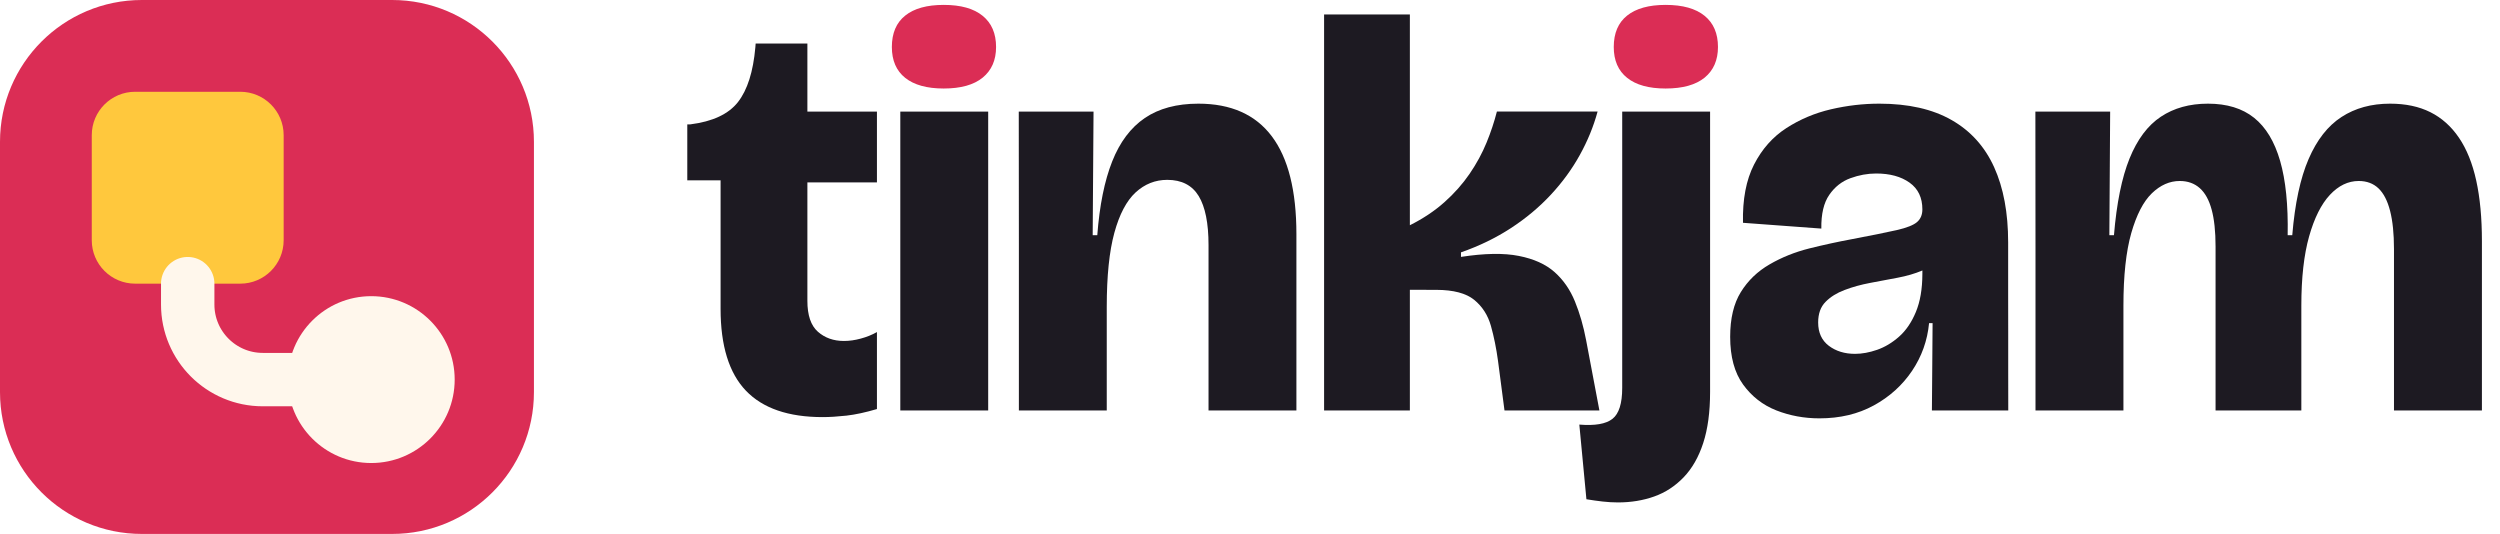
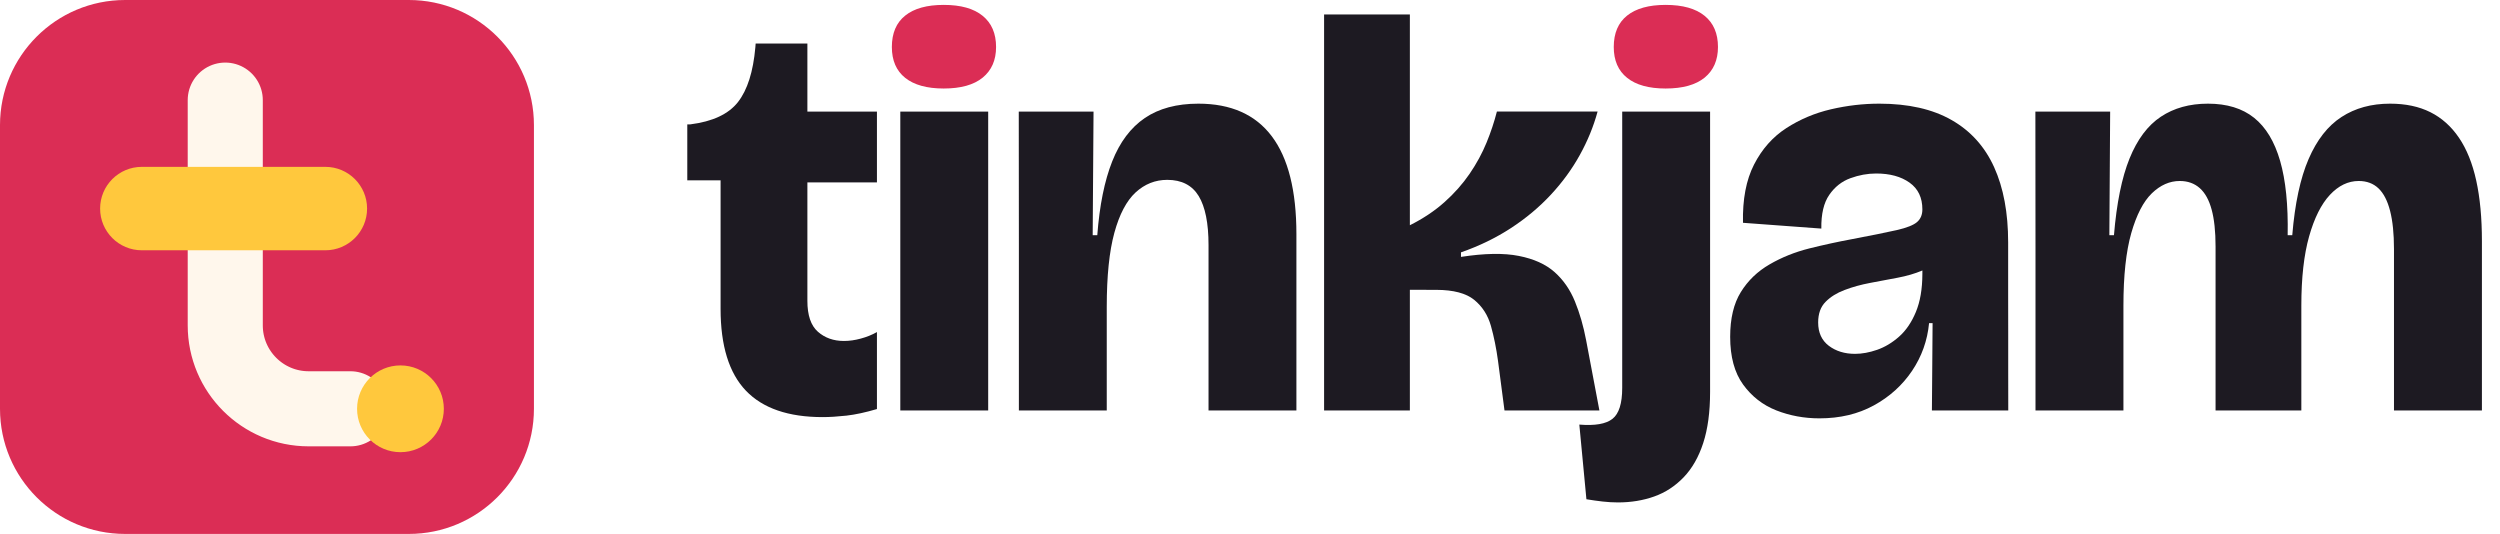
<svg xmlns="http://www.w3.org/2000/svg" viewBox="0 0 149.83 32" role="img" aria-label="Tinkjam">
  <style>.ink{fill:#1D1A22}.tittle{fill:#DB2D55}@media (prefers-color-scheme:dark){.ink{fill:#F6F0E8}}</style>
  <g>
-     <rect width="32" height="32" rx="8.5" fill="#DB2D55" />
-     <rect x="5.5" y="5.5" width="11.5" height="11.5" rx="2.6" fill="#FFC83D" />
-     <path d="M11.25 17v1.25a4.5 4.5 0 0 0 4.5 4.5H17.5" fill="none" stroke="#FFF7EC" stroke-width="3.2" stroke-linecap="round" />
-     <circle cx="22.25" cy="22.75" r="5" fill="#FFF7EC" />
+     <g transform="scale(0.5)">
+       <rect width="64" height="64" rx="15" fill="#DB2D55" />
+       <path d="M27 12v27a10 10 0 0 0 10 10h5" fill="none" stroke="#FFF7EC" stroke-width="9" stroke-linecap="round" />
+       <rect x="12" y="20" width="32" height="10" rx="5" fill="#FFC83D" />
+       <circle cx="48" cy="49" r="5.2" fill="#FFC83D" />
+     </g>
  </g>
  <g transform="translate(41 24.6) scale(0.34)">
    <path class="ink" d="M24.42 1.17Q15.35 1.17 10.89 -3.49Q6.43 -8.16 6.43 -17.92V-40.57H0.56V-50.43H1.09Q7.01 -51.18 9.5 -54.37Q11.99 -57.56 12.56 -64.02L12.61 -64.68H21.73V-52.68H33.99V-40.2H21.73V-19.32Q21.73 -15.51 23.58 -13.88Q25.43 -12.25 28.17 -12.25Q29.61 -12.25 31.14 -12.67Q32.68 -13.08 33.99 -13.82V-0.25Q30.98 0.64 28.62 0.91Q26.25 1.17 24.42 1.17Z" />
    <path class="ink" d="M38.11 0V-52.68H53.6V0Z" />
    <path class="tittle" d="M45.76 -56.75Q41.33 -56.75 38.97 -58.63Q36.62 -60.51 36.62 -64.07Q36.62 -67.73 38.98 -69.61Q41.33 -71.49 45.76 -71.49Q50.28 -71.49 52.63 -69.56Q54.99 -67.64 54.99 -64.07Q54.99 -60.6 52.63 -58.67Q50.28 -56.75 45.76 -56.75Z" />
    <path class="ink" d="M59.01 0V-29.36L58.99 -52.68H72.17L72.02 -30.89H72.83Q73.43 -38.78 75.46 -43.9Q77.48 -49.01 81.21 -51.55Q84.94 -54.08 90.65 -54.08Q99.27 -54.08 103.6 -48.32Q107.93 -42.56 107.93 -31.08V0H92.44V-29.16Q92.44 -34.93 90.71 -37.79Q88.97 -40.65 85.17 -40.65Q81.99 -40.65 79.58 -38.43Q77.18 -36.21 75.84 -31.32Q74.5 -26.42 74.5 -18.27V0Z" />
    <path class="ink" d="M112.81 0V-69.8H127.93V-32.65Q131.43 -34.4 134.03 -36.72Q136.63 -39.04 138.47 -41.73Q140.31 -44.43 141.45 -47.22Q142.59 -50.01 143.27 -52.69H161.02Q159.95 -48.75 157.88 -45.02Q155.81 -41.28 152.77 -38.02Q149.73 -34.75 145.75 -32.15Q141.76 -29.55 136.94 -27.87V-27.07Q143.16 -28.03 147.14 -27.24Q151.11 -26.46 153.44 -24.39Q155.76 -22.32 157.02 -19.23Q158.29 -16.13 159 -12.37L161.34 0H144.61L143.47 -8.72Q143.02 -12.05 142.22 -14.9Q141.42 -17.74 139.27 -19.5Q137.11 -21.25 132.6 -21.26L127.93 -21.27V0Z" />
    <path class="ink" d="M164.6 16.21Q163.28 16.21 161.89 16.05Q160.5 15.89 159.05 15.65L157.8 2.49Q161.93 2.83 163.64 1.48Q165.36 0.13 165.36 -3.97V-52.68H180.85V-3.27Q180.85 2.03 179.64 5.74Q178.43 9.45 176.19 11.78Q173.95 14.11 171.01 15.16Q168.07 16.21 164.6 16.21Z" />
    <path class="tittle" d="M173.01 -56.75Q168.58 -56.75 166.23 -58.63Q163.87 -60.51 163.87 -64.07Q163.87 -67.73 166.23 -69.61Q168.59 -71.49 173.01 -71.49Q177.53 -71.49 179.89 -69.56Q182.24 -67.64 182.24 -64.07Q182.24 -60.6 179.89 -58.67Q177.53 -56.75 173.01 -56.75Z" />
    <path class="ink" d="M200.12 1.39Q196.11 1.39 192.53 -0.01Q188.95 -1.42 186.67 -4.57Q184.39 -7.71 184.39 -12.98Q184.39 -17.84 186.27 -20.87Q188.15 -23.91 191.34 -25.75Q194.52 -27.6 198.33 -28.56Q202.15 -29.51 205.92 -30.21Q211.17 -31.21 213.78 -31.8Q216.39 -32.4 217.33 -33.21Q218.27 -34.02 218.27 -35.45Q218.27 -38.55 216.01 -40.16Q213.75 -41.77 210.12 -41.77Q207.85 -41.77 205.58 -40.94Q203.31 -40.11 201.86 -38.01Q200.4 -35.91 200.46 -32.06L186.65 -33.08Q186.51 -39.27 188.6 -43.35Q190.69 -47.44 194.29 -49.77Q197.88 -52.09 202.16 -53.09Q206.43 -54.08 210.67 -54.08Q218.37 -54.08 223.41 -51.2Q228.45 -48.33 230.92 -42.88Q233.39 -37.43 233.39 -29.63V-20.19Q233.39 -16.84 233.4 -13.44Q233.4 -10.05 233.4 -6.7Q233.41 -3.35 233.41 0H219.95Q219.99 -3.69 220.01 -7.46Q220.04 -11.22 220.07 -15.39H219.45Q219.01 -10.79 216.45 -6.98Q213.88 -3.17 209.71 -0.89Q205.55 1.39 200.12 1.39ZM206.4 -9.98Q208.24 -9.98 210.29 -10.69Q212.35 -11.41 214.16 -13.01Q215.98 -14.61 217.12 -17.35Q218.26 -20.09 218.27 -24.05L218.28 -26.43L220.97 -26.79Q220.14 -25.46 218.23 -24.66Q216.31 -23.85 213.92 -23.4Q211.53 -22.95 209.09 -22.49Q206.65 -22.03 204.57 -21.24Q202.49 -20.46 201.2 -19.14Q199.9 -17.83 199.9 -15.51Q199.9 -12.83 201.78 -11.4Q203.66 -9.98 206.4 -9.98Z" />
    <path class="ink" d="M238.21 0V-28.67L238.19 -52.68H251.37L251.23 -30.89H252.04Q252.74 -39.35 254.79 -44.42Q256.85 -49.49 260.31 -51.78Q263.77 -54.08 268.61 -54.08Q273.63 -54.08 276.74 -51.59Q279.85 -49.11 281.33 -43.99Q282.81 -38.87 282.66 -30.89H283.47Q284.16 -39.25 286.35 -44.32Q288.54 -49.39 292.15 -51.73Q295.76 -54.08 300.71 -54.08Q304.81 -54.08 307.81 -52.58Q310.81 -51.08 312.85 -48.08Q314.9 -45.07 315.9 -40.52Q316.9 -35.97 316.9 -29.86V0H301.4V-28.47Q301.4 -32.49 300.72 -35.16Q300.04 -37.84 298.67 -39.15Q297.3 -40.45 295.18 -40.45Q292.39 -40.45 290.1 -38Q287.81 -35.54 286.44 -30.68Q285.07 -25.83 285.07 -18.47V0H269.95V-28.89Q269.95 -32.87 269.26 -35.4Q268.58 -37.93 267.17 -39.19Q265.75 -40.45 263.64 -40.45Q260.97 -40.45 258.72 -38.28Q256.48 -36.11 255.09 -31.26Q253.71 -26.4 253.71 -18.47V0Z" />
  </g>
</svg>
